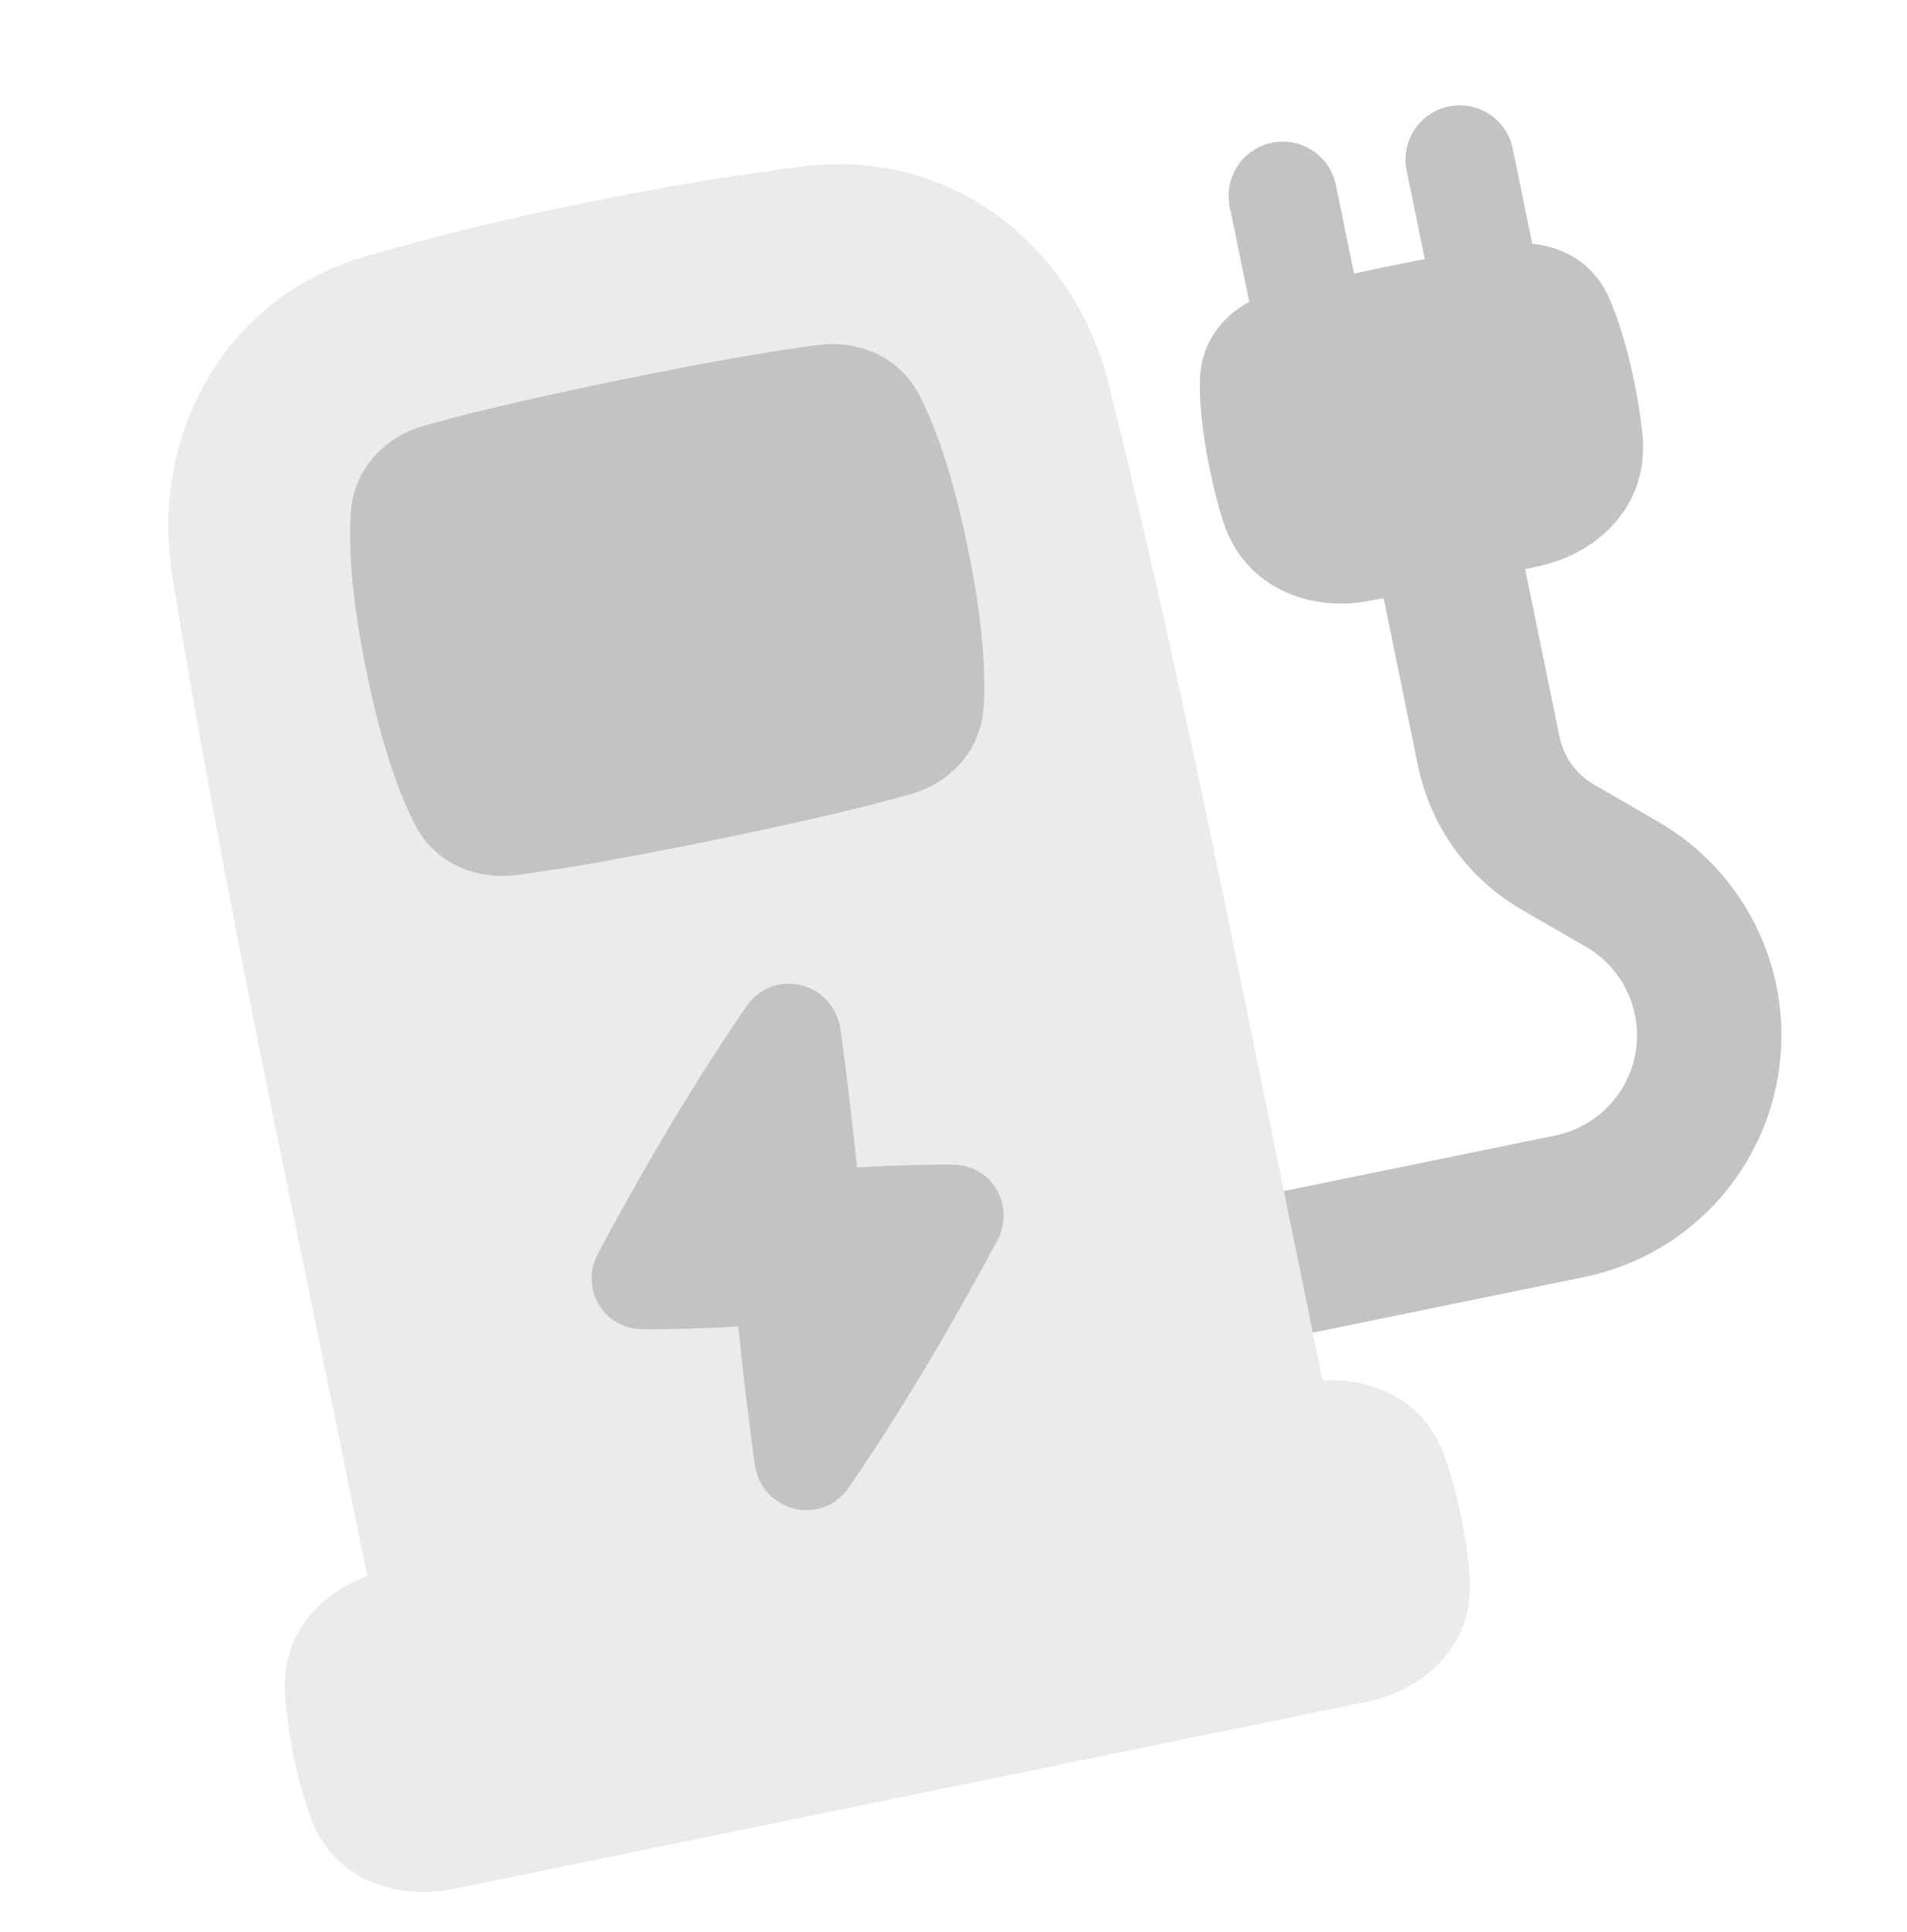
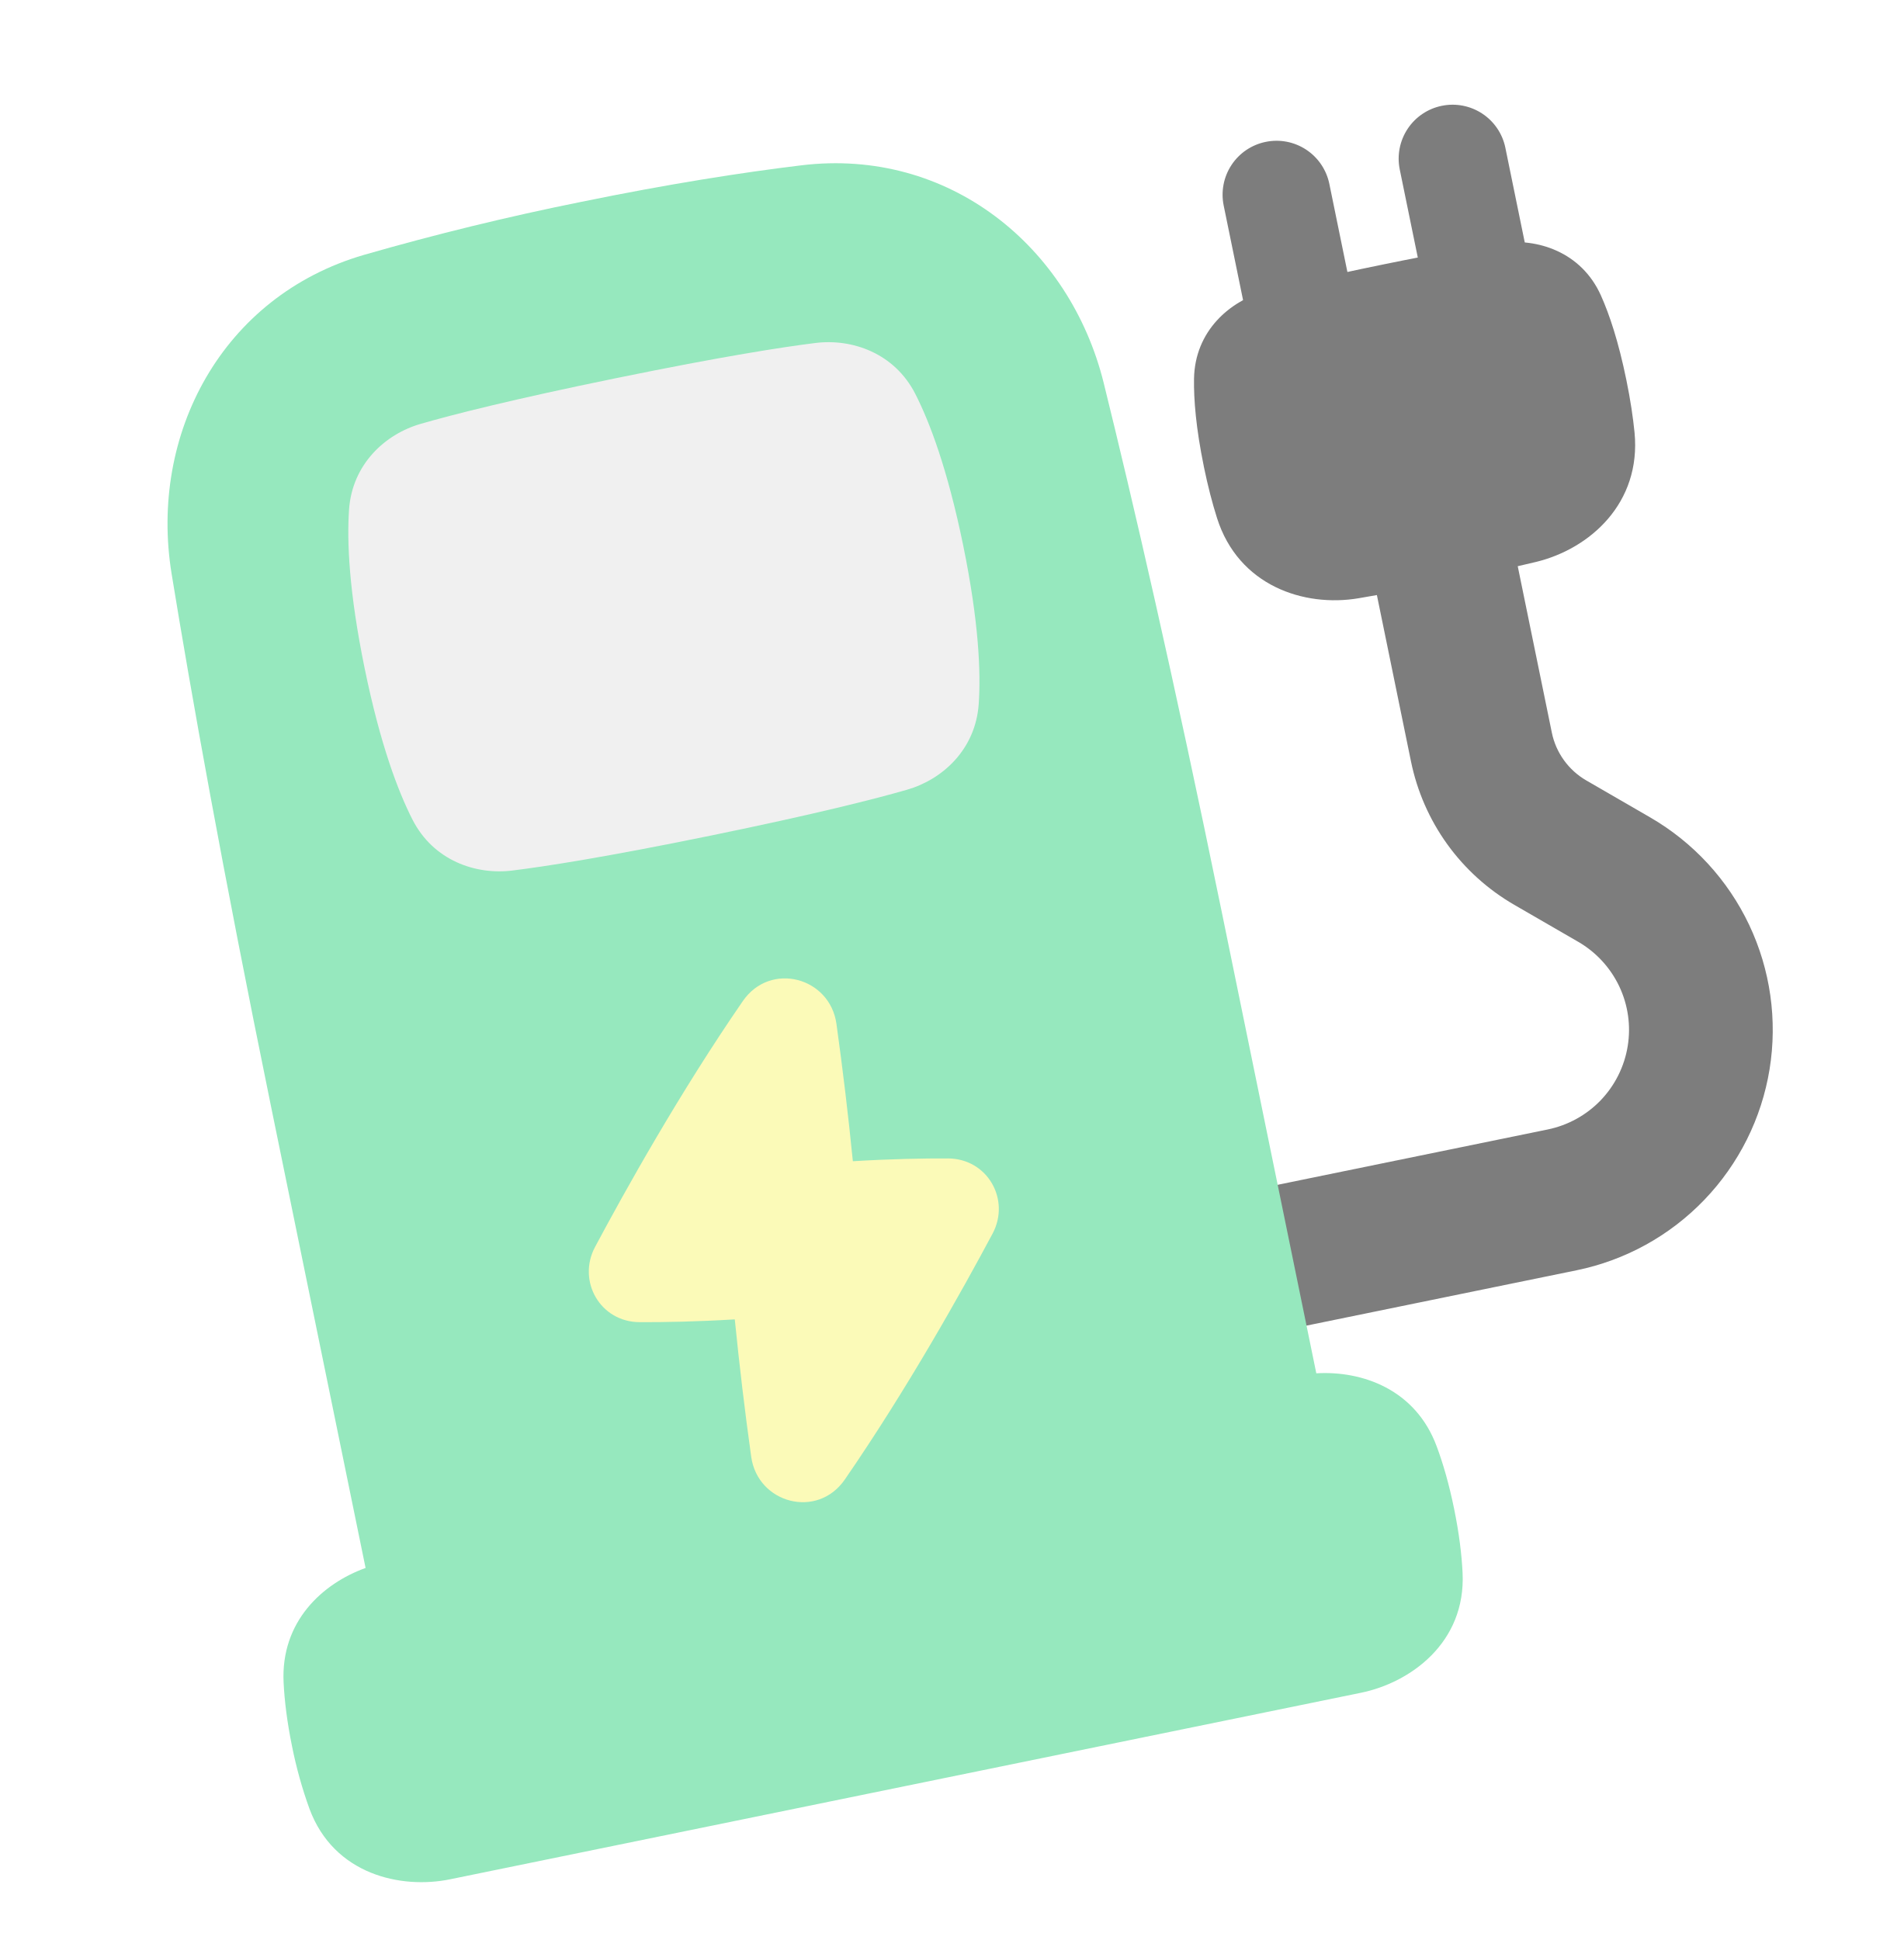
- <svg xmlns="http://www.w3.org/2000/svg" width="77" height="78" viewBox="0 0 77 78" fill="none">
-   <path fill-rule="evenodd" clip-rule="evenodd" d="M58.501 4.298C57.933 4.414 57.434 4.752 57.115 5.236C56.795 5.72 56.681 6.311 56.797 6.88L57.968 12.594C58.084 13.163 58.422 13.662 58.906 13.981C59.39 14.301 59.981 14.415 60.55 14.298C61.118 14.182 61.617 13.845 61.937 13.36C62.256 12.876 62.37 12.285 62.254 11.716L61.083 6.002C60.967 5.433 60.63 4.935 60.145 4.615C59.661 4.295 59.07 4.181 58.501 4.298ZM51.358 5.761C51.926 5.644 52.518 5.759 53.002 6.078C53.486 6.398 53.824 6.897 53.94 7.465L55.111 13.18C55.227 13.748 55.113 14.339 54.793 14.823C54.474 15.308 53.975 15.645 53.407 15.762C52.838 15.878 52.247 15.764 51.763 15.444C51.278 15.125 50.941 14.626 50.825 14.057L49.654 8.343C49.538 7.774 49.652 7.183 49.971 6.699C50.291 6.215 50.79 5.877 51.358 5.761ZM57.563 17.887C56.806 18.043 56.141 18.492 55.714 19.138C55.288 19.784 55.136 20.572 55.291 21.33L57.253 30.906C57.501 32.117 58.002 33.261 58.724 34.264C59.447 35.267 60.373 36.106 61.443 36.725L64.037 38.225C64.762 38.644 65.343 39.273 65.701 40.03C66.061 40.787 66.181 41.635 66.046 42.462C65.912 43.288 65.529 44.054 64.949 44.658C64.369 45.262 63.619 45.675 62.798 45.843L49.697 48.526C48.94 48.682 48.274 49.132 47.848 49.777C47.422 50.423 47.27 51.211 47.425 51.969C47.58 52.727 48.03 53.392 48.676 53.818C49.322 54.244 50.11 54.396 50.868 54.241L63.969 51.558C65.948 51.153 67.757 50.155 69.156 48.698C70.555 47.241 71.478 45.392 71.802 43.398C72.127 41.404 71.837 39.359 70.972 37.533C70.106 35.708 68.707 34.189 66.958 33.177L64.364 31.675C64.007 31.469 63.698 31.189 63.458 30.855C63.217 30.521 63.05 30.139 62.968 29.736L61.006 20.158C60.85 19.4 60.401 18.735 59.755 18.309C59.109 17.883 58.321 17.731 57.563 17.886" fill="#C3C3C3" />
-   <path d="M48.844 18.929C48.528 17.383 48.435 16.232 48.448 15.381C48.48 13.424 49.925 12.208 51.338 11.831C52.242 11.588 53.728 11.23 56.099 10.744C58.471 10.258 59.977 10.004 60.906 9.871C62.352 9.664 64.159 10.213 64.958 11.999C65.306 12.777 65.672 13.872 65.988 15.416C66.156 16.239 66.262 16.948 66.321 17.56C66.6 20.426 64.505 22.285 62.321 22.812C61.444 23.022 60.277 23.286 58.733 23.602C57.189 23.919 56.012 24.136 55.125 24.286C52.907 24.66 50.251 23.775 49.382 21.029C49.195 20.444 49.012 19.75 48.844 18.928" fill="#C3C3C3" />
-   <path d="M23.573 8.195C27.127 7.468 30.098 7.003 32.519 6.71C38.478 5.99 43.405 9.984 44.781 15.542C45.954 20.285 47.591 27.34 49.58 37.052L53.407 55.736C55.261 55.627 57.431 56.376 58.293 58.701C58.547 59.385 58.791 60.22 58.998 61.228C59.205 62.237 59.307 63.1 59.343 63.83C59.484 66.681 57.206 68.294 55.224 68.7L18.259 76.272C16.277 76.677 13.549 76.09 12.557 73.413C12.259 72.589 12.023 71.744 11.852 70.885C11.645 69.876 11.543 69.013 11.507 68.284C11.385 65.808 13.086 64.266 14.833 63.637L11.006 44.953C9.017 35.24 7.748 28.111 6.963 23.288C6.042 17.637 9.003 12.027 14.764 10.347C17.67 9.511 20.609 8.794 23.573 8.195Z" fill="#EBEBEB" />
-   <path fill-rule="evenodd" clip-rule="evenodd" d="M39.715 28.565C39.803 27.277 39.72 25.244 39.084 22.14C38.448 19.035 37.725 17.134 37.138 15.984C36.291 14.326 34.573 13.738 33.093 13.922C31.772 14.085 29.321 14.463 25.038 15.341C20.755 16.218 18.355 16.833 17.075 17.203C15.641 17.616 14.293 18.832 14.165 20.689C14.078 21.977 14.161 24.01 14.797 27.114C15.432 30.219 16.155 32.121 16.742 33.27C17.589 34.928 19.307 35.517 20.788 35.333C22.109 35.169 24.559 34.791 28.842 33.913C33.126 33.036 35.526 32.421 36.806 32.052C38.24 31.639 39.588 30.422 39.715 28.565Z" fill="#C3C3C3" />
-   <path d="M33.937 41.563C33.676 39.667 31.257 39.009 30.137 40.635C27.581 44.344 25.362 48.327 24.143 50.611C23.407 51.995 24.35 53.658 25.949 53.665C26.947 53.669 28.257 53.645 29.811 53.551C29.997 55.413 30.22 57.27 30.477 59.122C30.739 61.017 33.159 61.675 34.277 60.05C36.833 56.341 39.052 52.358 40.272 50.072C41.007 48.69 40.065 47.027 38.465 47.02C37.467 47.016 36.158 47.04 34.603 47.134C34.417 45.272 34.195 43.414 33.938 41.561" fill="#C3C3C3" />
+ <svg xmlns="http://www.w3.org/2000/svg" width="52" height="53" viewBox="0 0 52 53" fill="none">
+   <path fill-rule="evenodd" clip-rule="evenodd" d="M39.378 2.891C38.996 2.969 38.66 3.196 38.445 3.522C38.23 3.848 38.153 4.246 38.231 4.629L39.019 8.476C39.097 8.858 39.325 9.194 39.651 9.409C39.977 9.624 40.374 9.701 40.757 9.623C41.14 9.544 41.475 9.317 41.691 8.991C41.906 8.665 41.983 8.267 41.904 7.885L41.116 4.038C41.038 3.655 40.811 3.319 40.485 3.104C40.159 2.889 39.761 2.812 39.378 2.891ZM34.57 3.876C34.952 3.797 35.35 3.874 35.676 4.089C36.002 4.304 36.229 4.64 36.308 5.023L37.096 8.87C37.174 9.252 37.097 9.65 36.882 9.976C36.667 10.302 36.331 10.529 35.949 10.608C35.566 10.686 35.168 10.609 34.842 10.394C34.516 10.179 34.289 9.843 34.21 9.46L33.422 5.614C33.344 5.231 33.421 4.833 33.636 4.507C33.851 4.181 34.187 3.954 34.57 3.876ZM38.747 12.039C38.237 12.143 37.789 12.446 37.502 12.88C37.215 13.315 37.113 13.846 37.217 14.356L38.538 20.802C38.705 21.617 39.042 22.388 39.528 23.063C40.014 23.738 40.638 24.302 41.358 24.719L43.104 25.729C43.592 26.011 43.983 26.435 44.225 26.944C44.467 27.454 44.548 28.024 44.457 28.581C44.367 29.137 44.109 29.653 43.719 30.06C43.328 30.466 42.823 30.744 42.271 30.857L33.452 32.664C32.941 32.768 32.494 33.071 32.207 33.505C31.92 33.94 31.818 34.471 31.922 34.981C32.027 35.491 32.33 35.939 32.764 36.226C33.199 36.513 33.729 36.615 34.24 36.511L43.059 34.704C44.391 34.431 45.609 33.76 46.55 32.779C47.492 31.798 48.114 30.554 48.332 29.212C48.55 27.869 48.355 26.492 47.773 25.264C47.19 24.035 46.248 23.012 45.071 22.331L43.324 21.32C43.084 21.181 42.877 20.993 42.715 20.768C42.553 20.543 42.44 20.286 42.385 20.015L41.064 13.567C40.959 13.057 40.657 12.609 40.222 12.322C39.788 12.036 39.257 11.933 38.747 12.038" fill="#7D7D7D" />
+   <path d="M32.879 12.738C32.666 11.697 32.603 10.922 32.612 10.349C32.634 9.032 33.606 8.214 34.557 7.96C35.166 7.796 36.166 7.555 37.763 7.228C39.359 6.901 40.373 6.73 40.998 6.641C41.972 6.501 43.188 6.871 43.726 8.073C43.96 8.596 44.206 9.333 44.419 10.373C44.533 10.927 44.603 11.405 44.644 11.816C44.831 13.746 43.421 14.997 41.951 15.352C41.36 15.493 40.575 15.671 39.535 15.884C38.496 16.097 37.704 16.243 37.106 16.344C35.614 16.596 33.825 16 33.24 14.152C33.115 13.758 32.992 13.291 32.878 12.737" fill="#7D7D7D" />
+   <path d="M15.869 5.516C18.261 5.026 20.261 4.713 21.891 4.516C25.902 4.031 29.218 6.719 30.145 10.461C30.934 13.654 32.036 18.402 33.375 24.94L35.952 37.518C37.199 37.445 38.66 37.949 39.24 39.514C39.412 39.975 39.576 40.536 39.715 41.215C39.854 41.894 39.923 42.475 39.947 42.966C40.042 44.886 38.509 45.972 37.175 46.245L12.291 51.342C10.957 51.615 9.121 51.219 8.453 49.417C8.252 48.863 8.094 48.294 7.978 47.716C7.839 47.037 7.77 46.456 7.746 45.965C7.664 44.298 8.809 43.26 9.985 42.836L7.409 30.259C6.07 23.721 5.216 18.922 4.687 15.675C4.067 11.871 6.061 8.095 9.938 6.964C11.895 6.401 13.873 5.918 15.869 5.516Z" fill="#96E8BE" />
+   <path fill-rule="evenodd" clip-rule="evenodd" d="M26.732 19.227C26.791 18.361 26.735 16.992 26.308 14.902C25.879 12.813 25.393 11.532 24.998 10.758C24.427 9.643 23.271 9.246 22.274 9.37C21.385 9.48 19.736 9.735 16.852 10.326C13.969 10.916 12.353 11.33 11.492 11.579C10.526 11.857 9.619 12.676 9.533 13.926C9.474 14.793 9.53 16.161 9.958 18.251C10.386 20.341 10.873 21.621 11.268 22.395C11.838 23.511 12.995 23.907 13.991 23.783C14.881 23.673 16.53 23.419 19.413 22.828C22.297 22.237 23.912 21.823 24.774 21.575C25.739 21.297 26.647 20.478 26.732 19.227Z" fill="#F0F0F0" />
+   <path d="M22.846 27.974C22.671 26.698 21.042 26.256 20.288 27.35C18.567 29.847 17.073 32.528 16.253 34.065C15.757 34.997 16.392 36.116 17.469 36.121C18.141 36.124 19.022 36.108 20.069 36.045C20.194 37.297 20.343 38.548 20.517 39.795C20.693 41.07 22.322 41.513 23.075 40.419C24.795 37.922 26.289 35.241 27.11 33.702C27.605 32.772 26.971 31.653 25.894 31.648C25.222 31.645 24.341 31.661 23.294 31.724C23.169 30.471 23.02 29.221 22.846 27.973" fill="#FBFAB8" />
</svg>
